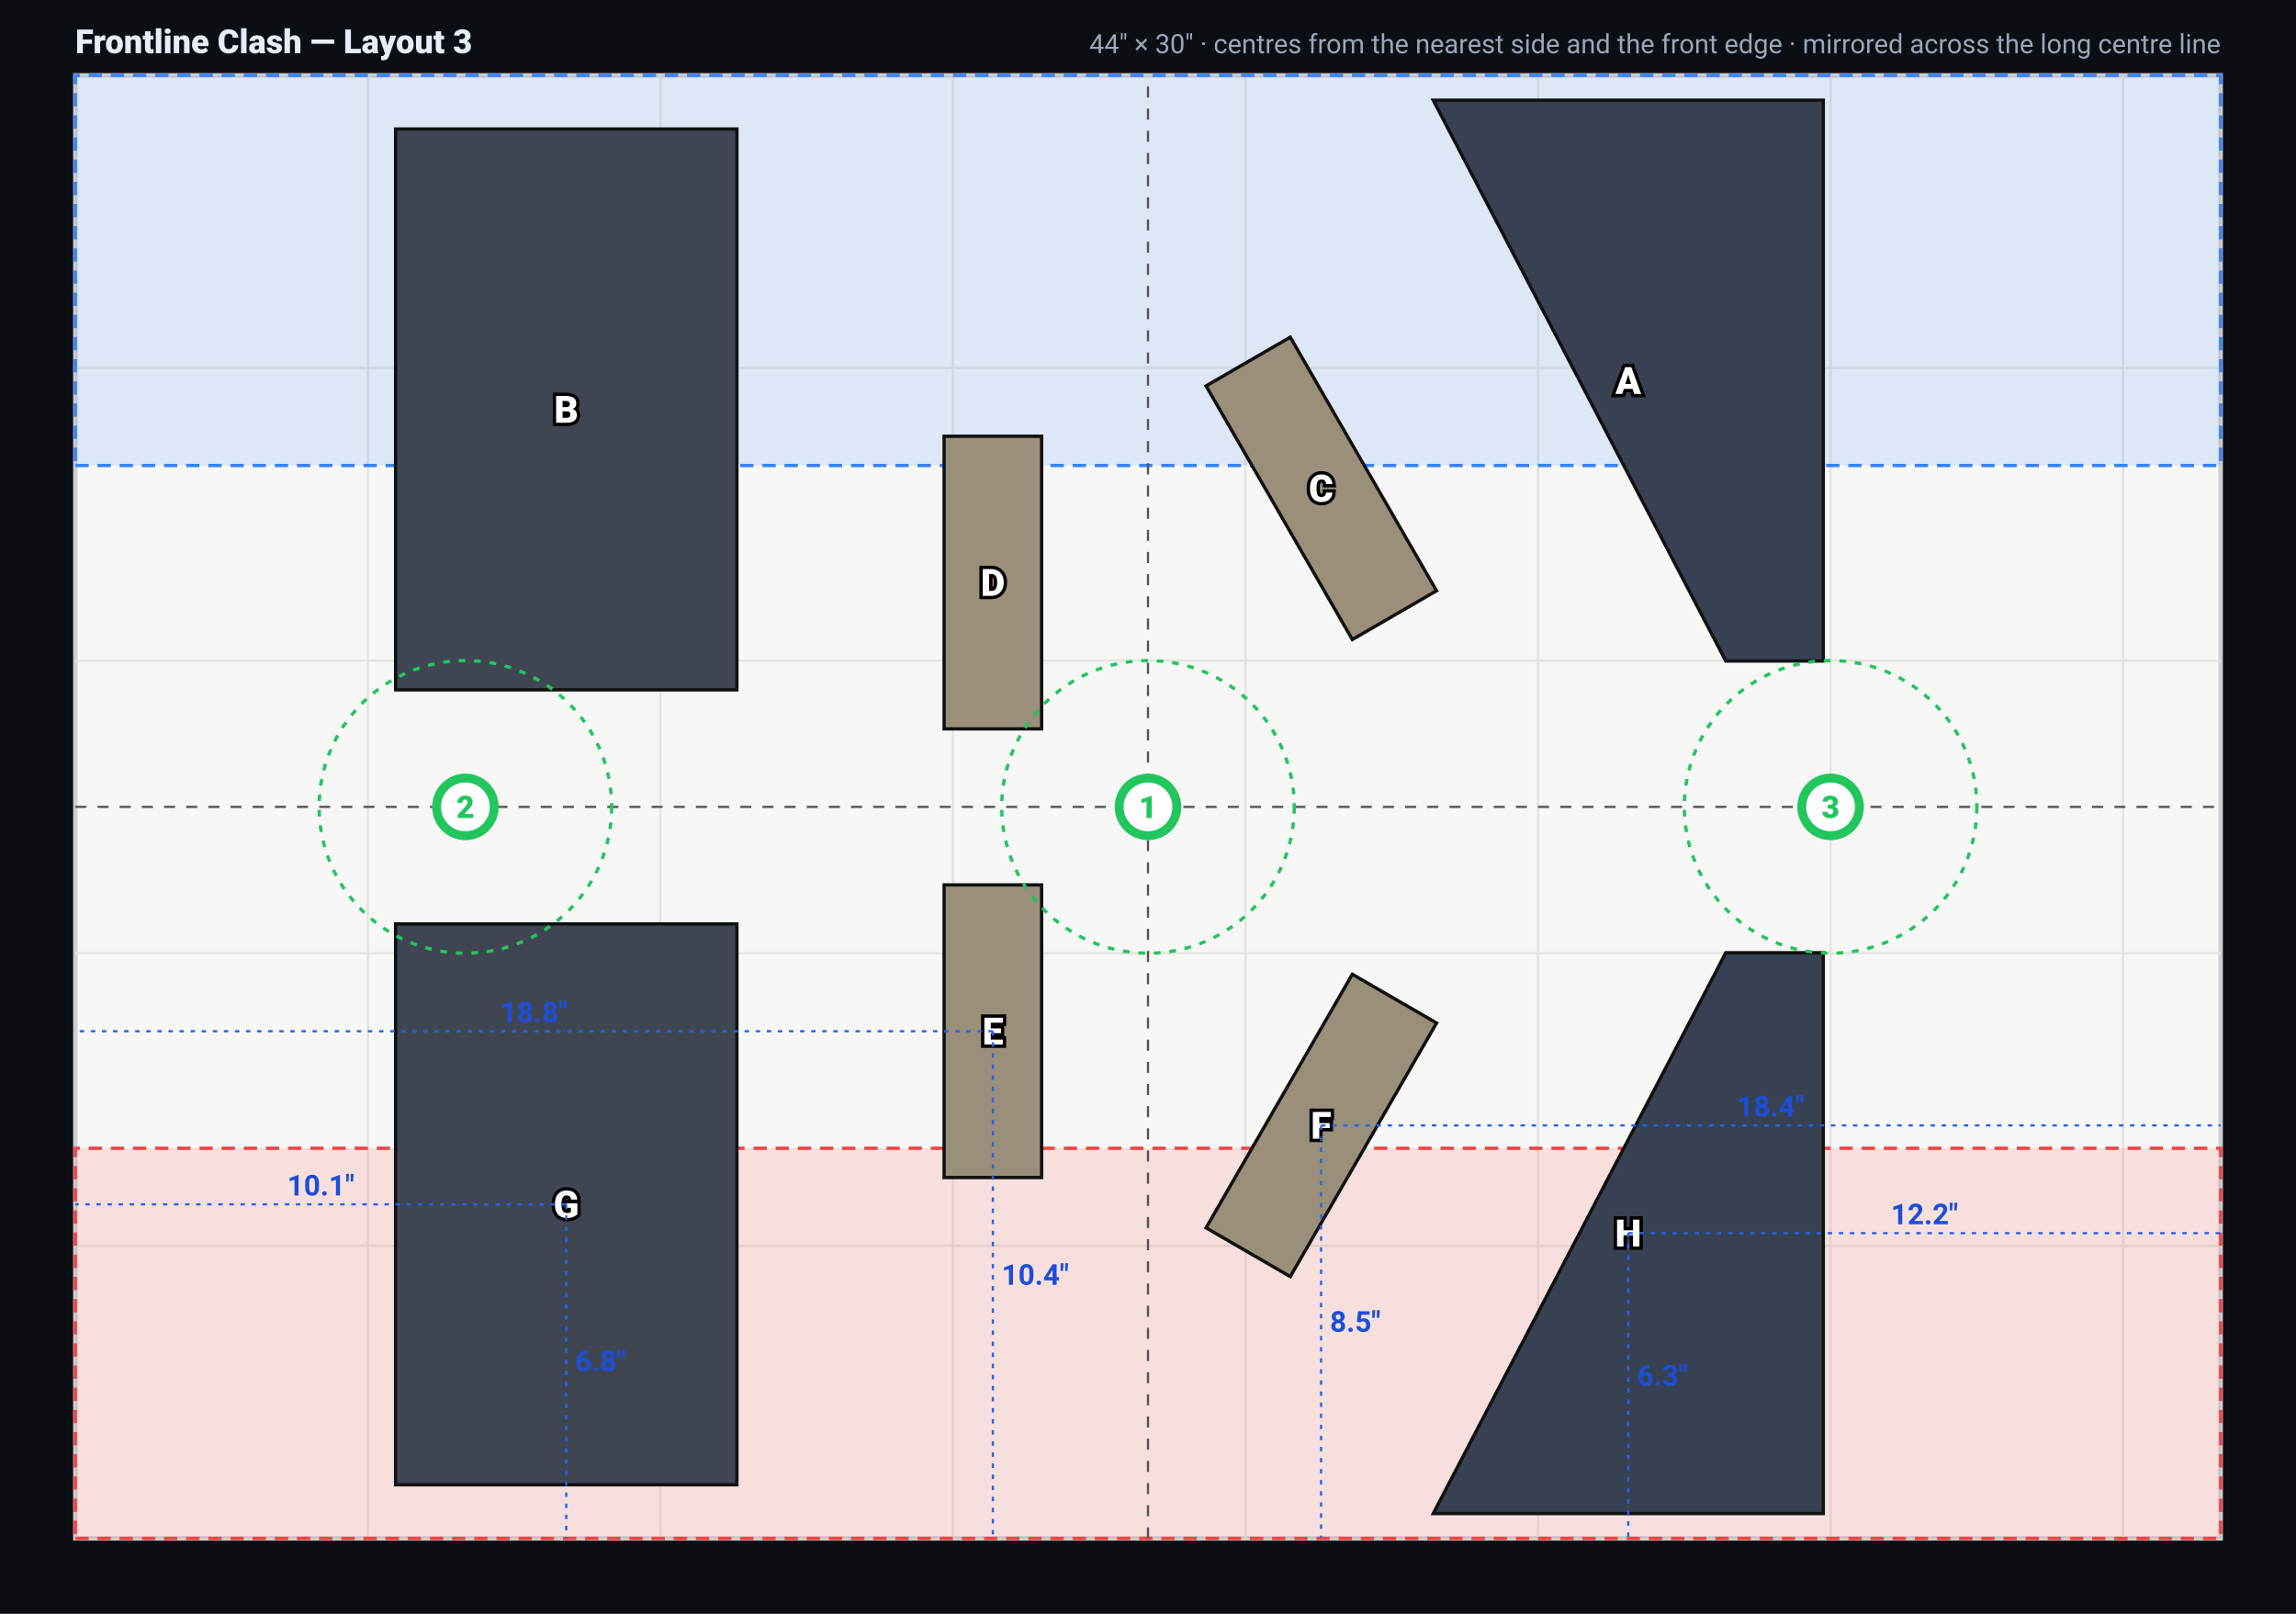
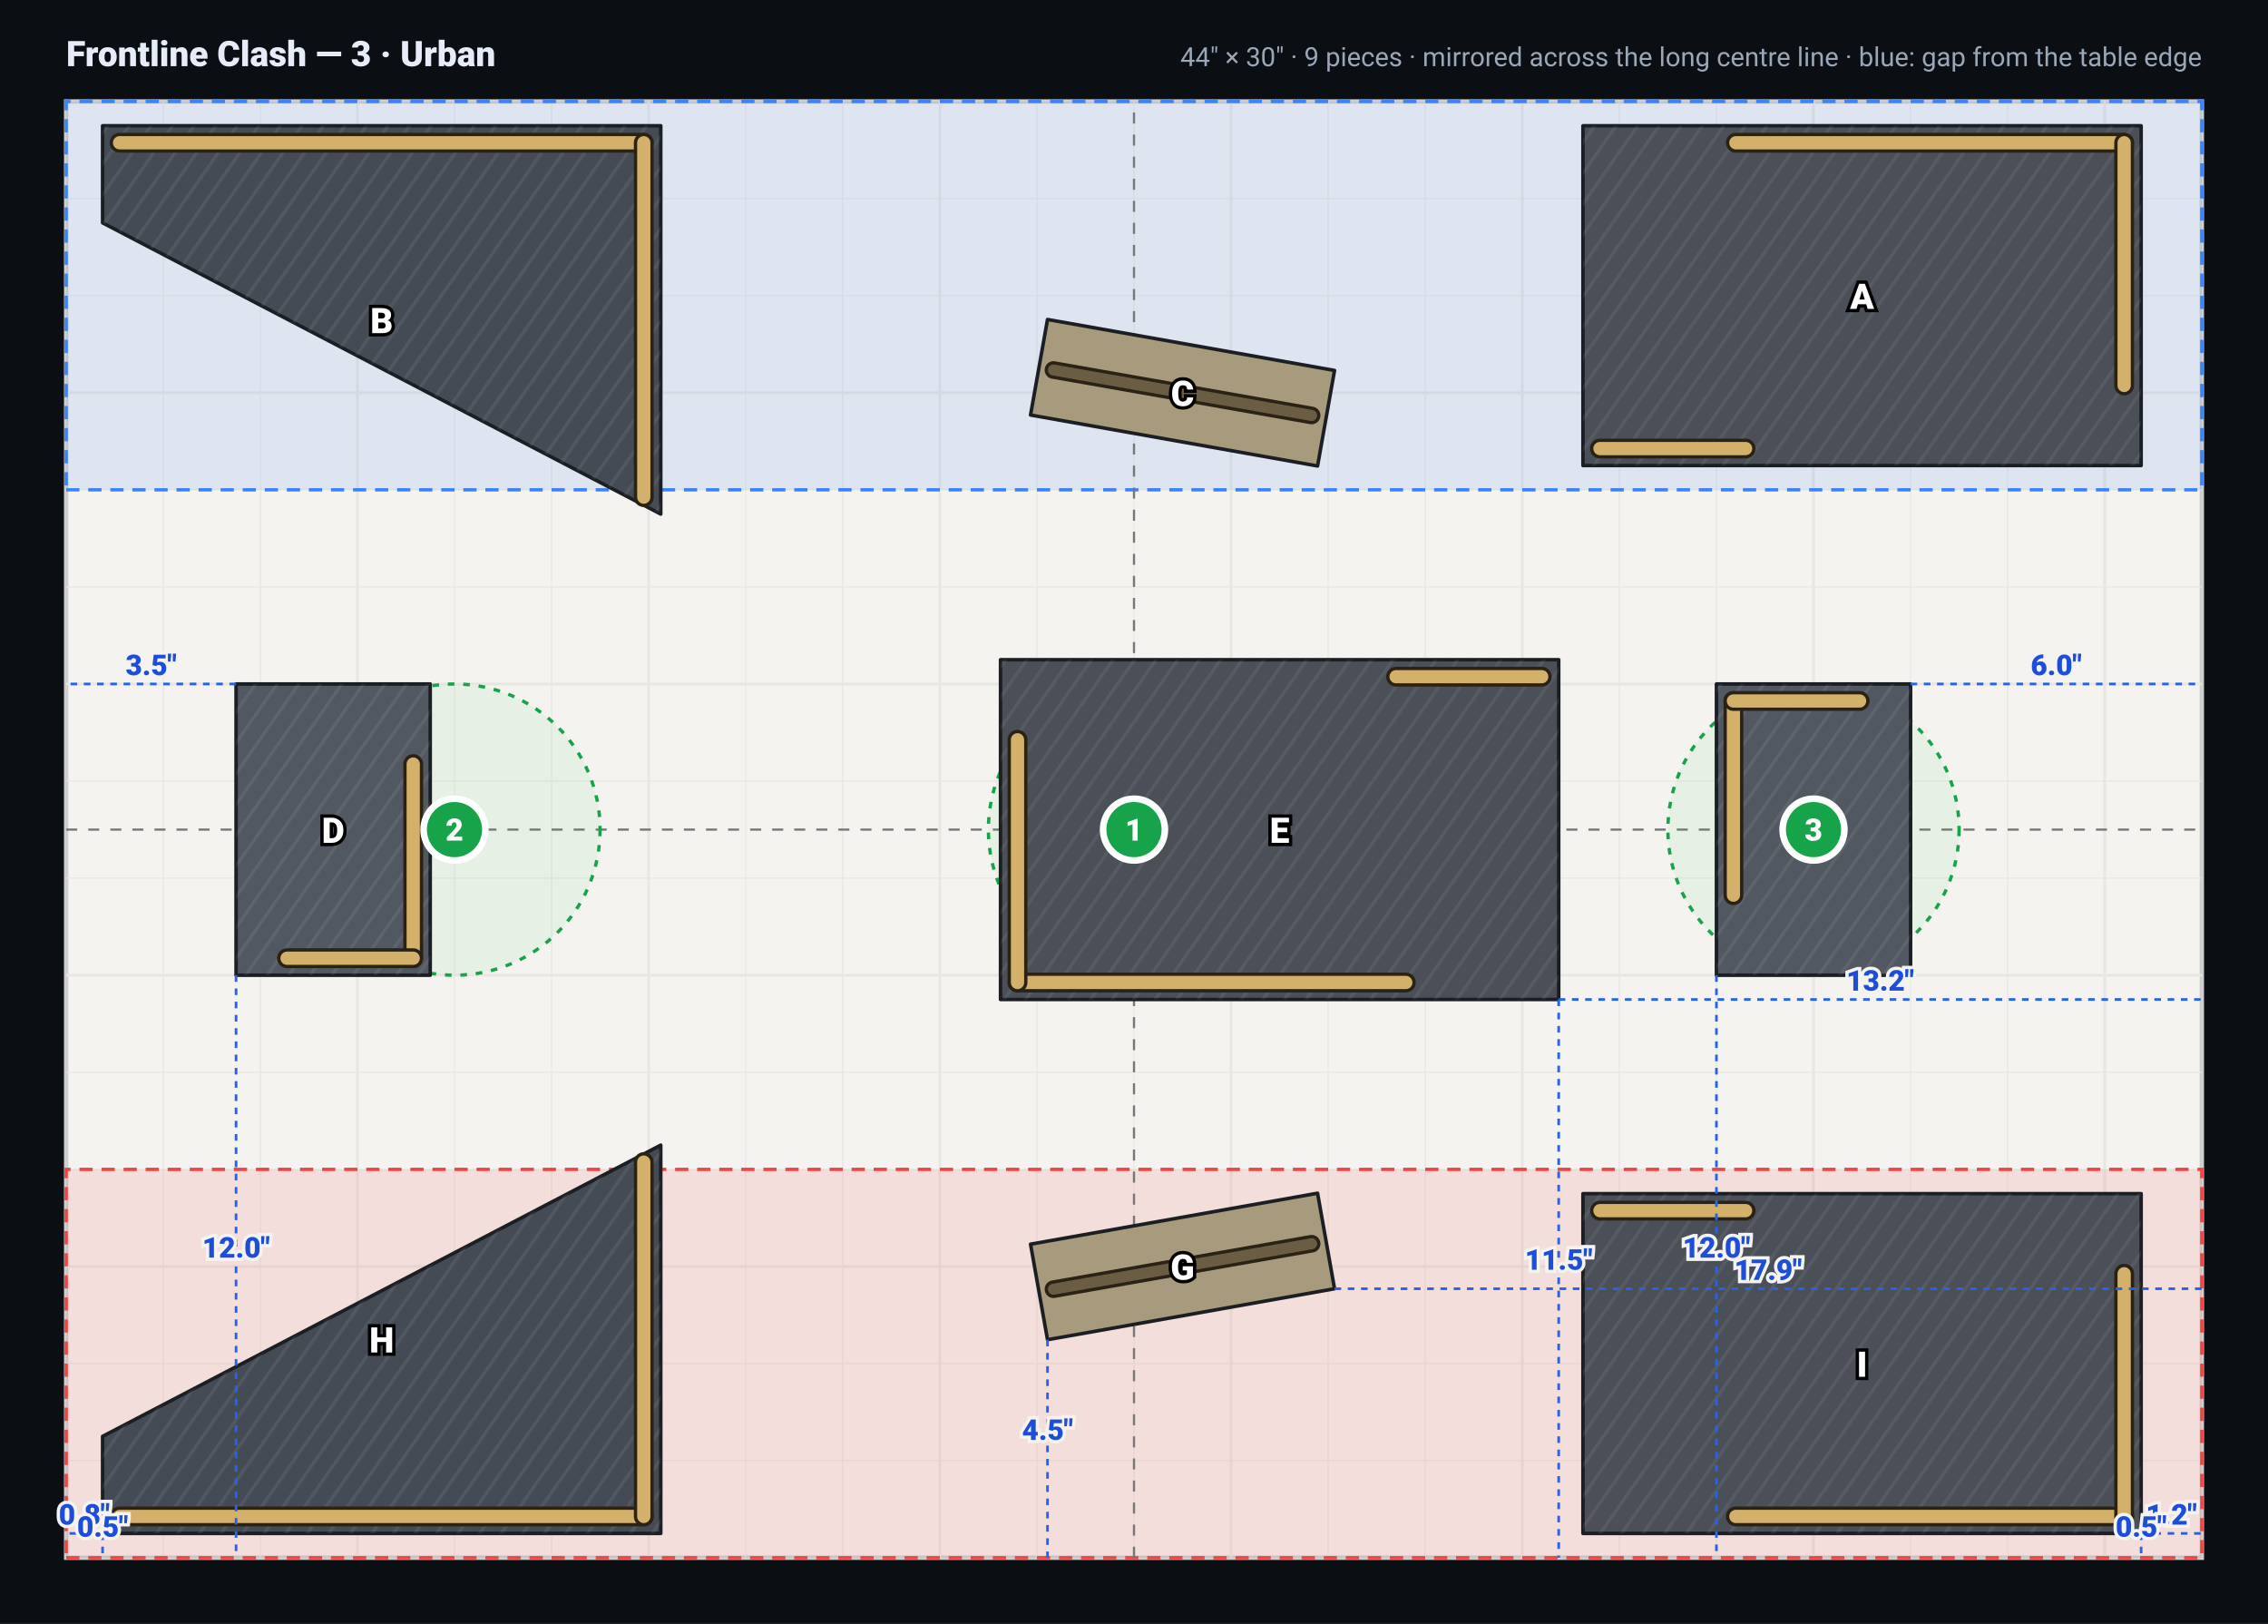
- <svg xmlns="http://www.w3.org/2000/svg" viewBox="0 0 1036 728" role="img" aria-label="FC-3" font-family="-apple-system,Segoe UI,Roboto,sans-serif">
-   <rect x="0" y="0" width="1036" height="728" fill="#0b0f14" />
-   <rect x="34" y="34" width="968" height="660" fill="#f7f7f5" stroke="#cfcfcf" stroke-width="2" />
-   <line x1="166.0" y1="34" x2="166.0" y2="694" stroke="#e3e3e0" stroke-width="1" />
-   <line x1="298.0" y1="34" x2="298.0" y2="694" stroke="#e3e3e0" stroke-width="1" />
-   <line x1="430.0" y1="34" x2="430.0" y2="694" stroke="#e3e3e0" stroke-width="1" />
-   <line x1="562.0" y1="34" x2="562.0" y2="694" stroke="#e3e3e0" stroke-width="1" />
-   <line x1="694.0" y1="34" x2="694.0" y2="694" stroke="#e3e3e0" stroke-width="1" />
-   <line x1="826.0" y1="34" x2="826.0" y2="694" stroke="#e3e3e0" stroke-width="1" />
-   <line x1="958.0" y1="34" x2="958.0" y2="694" stroke="#e3e3e0" stroke-width="1" />
-   <line x1="34" y1="562.0" x2="1002" y2="562.0" stroke="#e3e3e0" stroke-width="1" />
-   <line x1="34" y1="430.0" x2="1002" y2="430.0" stroke="#e3e3e0" stroke-width="1" />
-   <line x1="34" y1="298.0" x2="1002" y2="298.0" stroke="#e3e3e0" stroke-width="1" />
-   <line x1="34" y1="166.0" x2="1002" y2="166.0" stroke="#e3e3e0" stroke-width="1" />
-   <polygon points="34.0,694.0 1002.0,694.0 1002.0,518.0 34.0,518.0" fill="rgba(239,68,68,0.13)" stroke="#ef4444" stroke-dasharray="6 4" stroke-width="1.5" />
-   <polygon points="34.0,210.0 1002.0,210.0 1002.0,34.0 34.0,34.0" fill="rgba(59,130,246,0.13)" stroke="#3b82f6" stroke-dasharray="6 4" stroke-width="1.5" />
-   <line x1="34.0" y1="364.0" x2="1002.0" y2="364.0" stroke="#555" stroke-dasharray="5 5" stroke-width="1" />
-   <line x1="518.0" y1="694.0" x2="518.0" y2="34.0" stroke="#555" stroke-dasharray="5 5" stroke-width="1" />
-   <polygon points="822.7,298.2 822.7,45.2 646.7,45.2 778.7,298.2" fill="#374151" stroke="#111" stroke-width="1.5" />
-   <text x="734.7" y="177.7" text-anchor="middle" font-size="17" font-weight="800" fill="#fff" stroke="#000" stroke-width="3" paint-order="stroke">A</text>
-   <polygon points="332.5,58.2 178.5,58.2 178.5,311.2 332.5,311.2" fill="#3f4652" stroke="#111" stroke-width="1.5" />
-   <text x="255.5" y="190.7" text-anchor="middle" font-size="17" font-weight="800" fill="#fff" stroke="#000" stroke-width="3" paint-order="stroke">B</text>
-   <polygon points="648.2,266.5 610.2,288.5 544.2,174.1 582.2,152.1" fill="#9a8f7a" stroke="#111" stroke-width="1.5" />
-   <text x="596.1" y="226.3" text-anchor="middle" font-size="17" font-weight="800" fill="#fff" stroke="#000" stroke-width="3" paint-order="stroke">C</text>
-   <polygon points="470.0,196.8 426.0,196.8 426.0,328.8 470.0,328.8" fill="#9a8f7a" stroke="#111" stroke-width="1.5" />
-   <text x="448.0" y="268.8" text-anchor="middle" font-size="17" font-weight="800" fill="#fff" stroke="#000" stroke-width="3" paint-order="stroke">D</text>
-   <polygon points="470.0,531.2 426.0,531.2 426.0,399.2 470.0,399.2" fill="#9a8f7a" stroke="#111" stroke-width="1.5" />
-   <text x="448.0" y="471.2" text-anchor="middle" font-size="17" font-weight="800" fill="#fff" stroke="#000" stroke-width="3" paint-order="stroke">E</text>
-   <polygon points="648.2,461.5 610.2,439.5 544.2,553.9 582.2,575.9" fill="#9a8f7a" stroke="#111" stroke-width="1.5" />
-   <text x="596.1" y="513.7" text-anchor="middle" font-size="17" font-weight="800" fill="#fff" stroke="#000" stroke-width="3" paint-order="stroke">F</text>
-   <polygon points="332.5,669.8 178.5,669.8 178.5,416.8 332.5,416.8" fill="#3f4652" stroke="#111" stroke-width="1.5" />
-   <text x="255.5" y="549.3" text-anchor="middle" font-size="17" font-weight="800" fill="#fff" stroke="#000" stroke-width="3" paint-order="stroke">G</text>
-   <polygon points="822.7,429.8 822.7,682.8 646.7,682.8 778.7,429.8" fill="#374151" stroke="#111" stroke-width="1.5" />
-   <text x="734.7" y="562.3" text-anchor="middle" font-size="17" font-weight="800" fill="#fff" stroke="#000" stroke-width="3" paint-order="stroke">H</text>
-   <circle cx="518.0" cy="364.0" r="66.0" fill="none" stroke="#22c55e" stroke-width="1.5" stroke-dasharray="3 4" />
-   <circle cx="518.0" cy="364.0" r="13" fill="#fff" stroke="#22c55e" stroke-width="4" />
-   <text x="518.0" y="369.0" text-anchor="middle" font-size="14" font-weight="800" fill="#22c55e">1</text>
-   <circle cx="210.0" cy="364.0" r="66.0" fill="none" stroke="#22c55e" stroke-width="1.5" stroke-dasharray="3 4" />
-   <circle cx="210.0" cy="364.0" r="13" fill="#fff" stroke="#22c55e" stroke-width="4" />
-   <text x="210.0" y="369.0" text-anchor="middle" font-size="14" font-weight="800" fill="#22c55e">2</text>
-   <circle cx="826.0" cy="364.0" r="66.0" fill="none" stroke="#22c55e" stroke-width="1.5" stroke-dasharray="3 4" />
-   <circle cx="826.0" cy="364.0" r="13" fill="#fff" stroke="#22c55e" stroke-width="4" />
-   <text x="826.0" y="369.0" text-anchor="middle" font-size="14" font-weight="800" fill="#22c55e">3</text>
-   <line x1="448.0" y1="465.2" x2="34.0" y2="465.2" stroke="#2563eb" stroke-width="1" stroke-dasharray="2 3" />
-   <line x1="448.0" y1="465.2" x2="448.0" y2="694.0" stroke="#2563eb" stroke-width="1" stroke-dasharray="2 3" />
-   <text x="241.0" y="461.2" text-anchor="middle" font-size="13" font-weight="700" fill="#1d4ed8">18.8"</text>
-   <text x="452.0" y="579.6" font-size="13" font-weight="700" fill="#1d4ed8">10.4"</text>
-   <line x1="596.1" y1="507.7" x2="1002.0" y2="507.7" stroke="#2563eb" stroke-width="1" stroke-dasharray="2 3" />
-   <line x1="596.1" y1="507.7" x2="596.1" y2="694.0" stroke="#2563eb" stroke-width="1" stroke-dasharray="2 3" />
-   <text x="799.0" y="503.7" text-anchor="middle" font-size="13" font-weight="700" fill="#1d4ed8">18.4"</text>
-   <text x="600.1" y="600.8" font-size="13" font-weight="700" fill="#1d4ed8">8.5"</text>
-   <line x1="255.5" y1="543.3" x2="34.0" y2="543.3" stroke="#2563eb" stroke-width="1" stroke-dasharray="2 3" />
-   <line x1="255.5" y1="543.3" x2="255.5" y2="694.0" stroke="#2563eb" stroke-width="1" stroke-dasharray="2 3" />
-   <text x="144.8" y="539.3" text-anchor="middle" font-size="13" font-weight="700" fill="#1d4ed8">10.1"</text>
-   <text x="259.5" y="618.6" font-size="13" font-weight="700" fill="#1d4ed8">6.8"</text>
-   <line x1="734.7" y1="556.3" x2="1002.0" y2="556.3" stroke="#2563eb" stroke-width="1" stroke-dasharray="2 3" />
-   <line x1="734.7" y1="556.3" x2="734.7" y2="694.0" stroke="#2563eb" stroke-width="1" stroke-dasharray="2 3" />
-   <text x="868.4" y="552.3" text-anchor="middle" font-size="13" font-weight="700" fill="#1d4ed8">12.2"</text>
-   <text x="738.7" y="625.1" font-size="13" font-weight="700" fill="#1d4ed8">6.3"</text>
-   <text x="34" y="24" font-size="15" font-weight="800" fill="#e6edf8">Frontline Clash — Layout 3</text>
-   <text x="1002" y="24" text-anchor="end" font-size="12" fill="#9aa7b8">44" × 30" · centres from the nearest side and the front edge · mirrored across the long centre line</text>
+ <svg xmlns="http://www.w3.org/2000/svg" viewBox="0 0 1028 736" role="img" aria-label="FC-3" font-family="-apple-system,Segoe UI,Roboto,sans-serif">
+   <defs>
+     <pattern id="rub" width="8" height="8" patternUnits="userSpaceOnUse" patternTransform="rotate(35)">
+       <rect width="8" height="8" fill="none" />
+       <line x1="0" y1="0" x2="0" y2="8" stroke="#ffffff" stroke-opacity="0.07" stroke-width="3" />
+     </pattern>
+   </defs>
+   <rect width="1028" height="736" fill="#0b0f14" />
+   <rect x="30" y="46" width="968" height="660" fill="#f4f3ef" stroke="#cfcfcf" stroke-width="2" />
+   <line x1="74.0" y1="46" x2="74.0" y2="706" stroke="#e7e6e1" stroke-width="0.5" />
+   <line x1="118.0" y1="46" x2="118.0" y2="706" stroke="#e7e6e1" stroke-width="0.5" />
+   <line x1="162.0" y1="46" x2="162.0" y2="706" stroke="#e7e6e1" stroke-width="1.2" />
+   <line x1="206.0" y1="46" x2="206.0" y2="706" stroke="#e7e6e1" stroke-width="0.5" />
+   <line x1="250.0" y1="46" x2="250.0" y2="706" stroke="#e7e6e1" stroke-width="0.5" />
+   <line x1="294.0" y1="46" x2="294.0" y2="706" stroke="#e7e6e1" stroke-width="1.2" />
+   <line x1="338.0" y1="46" x2="338.0" y2="706" stroke="#e7e6e1" stroke-width="0.5" />
+   <line x1="382.0" y1="46" x2="382.0" y2="706" stroke="#e7e6e1" stroke-width="0.5" />
+   <line x1="426.0" y1="46" x2="426.0" y2="706" stroke="#e7e6e1" stroke-width="1.2" />
+   <line x1="470.0" y1="46" x2="470.0" y2="706" stroke="#e7e6e1" stroke-width="0.5" />
+   <line x1="514.0" y1="46" x2="514.0" y2="706" stroke="#e7e6e1" stroke-width="0.5" />
+   <line x1="558.0" y1="46" x2="558.0" y2="706" stroke="#e7e6e1" stroke-width="1.2" />
+   <line x1="602.0" y1="46" x2="602.0" y2="706" stroke="#e7e6e1" stroke-width="0.5" />
+   <line x1="646.0" y1="46" x2="646.0" y2="706" stroke="#e7e6e1" stroke-width="0.5" />
+   <line x1="690.0" y1="46" x2="690.0" y2="706" stroke="#e7e6e1" stroke-width="1.2" />
+   <line x1="734.0" y1="46" x2="734.0" y2="706" stroke="#e7e6e1" stroke-width="0.5" />
+   <line x1="778.0" y1="46" x2="778.0" y2="706" stroke="#e7e6e1" stroke-width="0.5" />
+   <line x1="822.0" y1="46" x2="822.0" y2="706" stroke="#e7e6e1" stroke-width="1.2" />
+   <line x1="866.0" y1="46" x2="866.0" y2="706" stroke="#e7e6e1" stroke-width="0.5" />
+   <line x1="910.0" y1="46" x2="910.0" y2="706" stroke="#e7e6e1" stroke-width="0.5" />
+   <line x1="954.0" y1="46" x2="954.0" y2="706" stroke="#e7e6e1" stroke-width="1.2" />
+   <line x1="30" y1="662.0" x2="998" y2="662.0" stroke="#e7e6e1" stroke-width="0.5" />
+   <line x1="30" y1="618.0" x2="998" y2="618.0" stroke="#e7e6e1" stroke-width="0.5" />
+   <line x1="30" y1="574.0" x2="998" y2="574.0" stroke="#e7e6e1" stroke-width="1.2" />
+   <line x1="30" y1="530.0" x2="998" y2="530.0" stroke="#e7e6e1" stroke-width="0.5" />
+   <line x1="30" y1="486.0" x2="998" y2="486.0" stroke="#e7e6e1" stroke-width="0.5" />
+   <line x1="30" y1="442.0" x2="998" y2="442.0" stroke="#e7e6e1" stroke-width="1.2" />
+   <line x1="30" y1="398.0" x2="998" y2="398.0" stroke="#e7e6e1" stroke-width="0.5" />
+   <line x1="30" y1="354.0" x2="998" y2="354.0" stroke="#e7e6e1" stroke-width="0.5" />
+   <line x1="30" y1="310.0" x2="998" y2="310.0" stroke="#e7e6e1" stroke-width="1.2" />
+   <line x1="30" y1="266.0" x2="998" y2="266.0" stroke="#e7e6e1" stroke-width="0.5" />
+   <line x1="30" y1="222.0" x2="998" y2="222.0" stroke="#e7e6e1" stroke-width="0.5" />
+   <line x1="30" y1="178.0" x2="998" y2="178.0" stroke="#e7e6e1" stroke-width="1.2" />
+   <line x1="30" y1="134.0" x2="998" y2="134.0" stroke="#e7e6e1" stroke-width="0.5" />
+   <line x1="30" y1="90.0" x2="998" y2="90.0" stroke="#e7e6e1" stroke-width="0.5" />
+   <polygon points="30.0,706.0 998.0,706.0 998.0,530.0 30.0,530.0" fill="rgba(239,68,68,0.12)" stroke="#ef4444" stroke-dasharray="6 4" stroke-width="1.5" />
+   <polygon points="30.0,222.0 998.0,222.0 998.0,46.0 30.0,46.0" fill="rgba(59,130,246,0.12)" stroke="#3b82f6" stroke-dasharray="6 4" stroke-width="1.5" />
+   <line x1="30.0" y1="376.0" x2="998.0" y2="376.0" stroke="#777" stroke-dasharray="5 5" stroke-width="1" />
+   <line x1="514.0" y1="706.0" x2="514.0" y2="46.0" stroke="#777" stroke-dasharray="5 5" stroke-width="1" />
+   <circle cx="514.0" cy="376.0" r="66.0" fill="rgba(34,197,94,0.07)" stroke="#16a34a" stroke-width="1.5" stroke-dasharray="3 4" />
+   <circle cx="206.0" cy="376.0" r="66.0" fill="rgba(34,197,94,0.07)" stroke="#16a34a" stroke-width="1.5" stroke-dasharray="3 4" />
+   <circle cx="822.0" cy="376.0" r="66.0" fill="rgba(34,197,94,0.07)" stroke="#16a34a" stroke-width="1.5" stroke-dasharray="3 4" />
+   <polygon points="970.5,57.0 970.5,211.0 717.5,211.0 717.5,57.0" fill="#4a4f58" stroke="#1b1f24" stroke-width="1.6" stroke-linejoin="round" />
+   <polygon points="970.5,57.0 970.5,211.0 717.5,211.0 717.5,57.0" fill="url(#rub)" />
+   <polyline points="962.8,64.7 786.8,64.7" fill="none" stroke="#2a2214" stroke-width="9" stroke-linecap="round" />
+   <polyline points="962.8,64.7 786.8,64.7" fill="none" stroke="#d4b16a" stroke-width="6" stroke-linecap="round" />
+   <polyline points="962.8,64.7 962.8,174.7" fill="none" stroke="#2a2214" stroke-width="9" stroke-linecap="round" />
+   <polyline points="962.8,64.7 962.8,174.7" fill="none" stroke="#d4b16a" stroke-width="6" stroke-linecap="round" />
+   <polyline points="791.2,203.3 725.2,203.3" fill="none" stroke="#2a2214" stroke-width="9" stroke-linecap="round" />
+   <polyline points="791.2,203.3 725.2,203.3" fill="none" stroke="#d4b16a" stroke-width="6" stroke-linecap="round" />
+   <text x="844.0" y="140.0" text-anchor="middle" font-size="16" font-weight="800" fill="#fff" stroke="#000" stroke-width="3" paint-order="stroke">A</text>
+   <polygon points="46.5,57.0 299.5,57.0 299.5,233.0 46.5,101.0" fill="#454b55" stroke="#1b1f24" stroke-width="1.6" stroke-linejoin="round" />
+   <polygon points="46.5,57.0 299.5,57.0 299.5,233.0 46.5,101.0" fill="url(#rub)" />
+   <polyline points="54.2,64.7 291.8,64.7" fill="none" stroke="#2a2214" stroke-width="9" stroke-linecap="round" />
+   <polyline points="54.2,64.7 291.8,64.7" fill="none" stroke="#d4b16a" stroke-width="6" stroke-linecap="round" />
+   <polyline points="291.8,64.7 291.8,225.3" fill="none" stroke="#2a2214" stroke-width="9" stroke-linecap="round" />
+   <polyline points="291.8,64.7 291.8,225.3" fill="none" stroke="#d4b16a" stroke-width="6" stroke-linecap="round" />
+   <text x="173.0" y="151.0" text-anchor="middle" font-size="16" font-weight="800" fill="#fff" stroke="#000" stroke-width="3" paint-order="stroke">B</text>
+   <polygon points="604.9,167.9 597.2,211.2 467.1,188.1 474.8,144.8" fill="#a89a7c" stroke="#1b1f24" stroke-width="1.6" stroke-linejoin="round" />
+   <polyline points="477.5,167.7 594.5,188.3" fill="none" stroke="#2a2214" stroke-width="8" stroke-linecap="round" />
+   <polyline points="477.5,167.7 594.5,188.3" fill="none" stroke="#6b5d43" stroke-width="5" stroke-linecap="round" />
+   <text x="536.0" y="184.0" text-anchor="middle" font-size="16" font-weight="800" fill="#fff" stroke="#000" stroke-width="3" paint-order="stroke">C</text>
+   <polygon points="195.0,310.0 107.0,310.0 107.0,442.0 195.0,442.0" fill="#525862" stroke="#1b1f24" stroke-width="1.6" stroke-linejoin="round" />
+   <polygon points="195.0,310.0 107.0,310.0 107.0,442.0 195.0,442.0" fill="url(#rub)" />
+   <polyline points="187.3,434.3 187.3,346.3" fill="none" stroke="#2a2214" stroke-width="9" stroke-linecap="round" />
+   <polyline points="187.3,434.3 187.3,346.3" fill="none" stroke="#d4b16a" stroke-width="6" stroke-linecap="round" />
+   <polyline points="187.3,434.3 130.1,434.3" fill="none" stroke="#2a2214" stroke-width="9" stroke-linecap="round" />
+   <polyline points="187.3,434.3 130.1,434.3" fill="none" stroke="#d4b16a" stroke-width="6" stroke-linecap="round" />
+   <text x="151.0" y="382.0" text-anchor="middle" font-size="16" font-weight="800" fill="#fff" stroke="#000" stroke-width="3" paint-order="stroke">D</text>
+   <polygon points="706.5,453.0 706.5,299.0 453.5,299.0 453.5,453.0" fill="#4a4f58" stroke="#1b1f24" stroke-width="1.6" stroke-linejoin="round" />
+   <polygon points="706.5,453.0 706.5,299.0 453.5,299.0 453.5,453.0" fill="url(#rub)" />
+   <polyline points="461.2,445.3 637.2,445.3" fill="none" stroke="#2a2214" stroke-width="9" stroke-linecap="round" />
+   <polyline points="461.2,445.3 637.2,445.3" fill="none" stroke="#d4b16a" stroke-width="6" stroke-linecap="round" />
+   <polyline points="461.2,445.3 461.2,335.3" fill="none" stroke="#2a2214" stroke-width="9" stroke-linecap="round" />
+   <polyline points="461.2,445.3 461.2,335.3" fill="none" stroke="#d4b16a" stroke-width="6" stroke-linecap="round" />
+   <polyline points="632.8,306.7 698.8,306.7" fill="none" stroke="#2a2214" stroke-width="9" stroke-linecap="round" />
+   <polyline points="632.8,306.7 698.8,306.7" fill="none" stroke="#d4b16a" stroke-width="6" stroke-linecap="round" />
+   <text x="580.0" y="382.0" text-anchor="middle" font-size="16" font-weight="800" fill="#fff" stroke="#000" stroke-width="3" paint-order="stroke">E</text>
+   <polygon points="866.0,310.0 778.0,310.0 778.0,442.0 866.0,442.0" fill="#525862" stroke="#1b1f24" stroke-width="1.6" stroke-linejoin="round" />
+   <polygon points="866.0,310.0 778.0,310.0 778.0,442.0 866.0,442.0" fill="url(#rub)" />
+   <polyline points="785.7,317.7 785.7,405.7" fill="none" stroke="#2a2214" stroke-width="9" stroke-linecap="round" />
+   <polyline points="785.7,317.7 785.7,405.7" fill="none" stroke="#d4b16a" stroke-width="6" stroke-linecap="round" />
+   <polyline points="785.7,317.7 842.9,317.7" fill="none" stroke="#2a2214" stroke-width="9" stroke-linecap="round" />
+   <polyline points="785.7,317.7 842.9,317.7" fill="none" stroke="#d4b16a" stroke-width="6" stroke-linecap="round" />
+   <text x="822.0" y="382.0" text-anchor="middle" font-size="16" font-weight="800" fill="#fff" stroke="#000" stroke-width="3" paint-order="stroke">F</text>
+   <polygon points="604.9,584.1 597.2,540.8 467.1,563.9 474.8,607.2" fill="#a89a7c" stroke="#1b1f24" stroke-width="1.6" stroke-linejoin="round" />
+   <polyline points="477.5,584.3 594.5,563.7" fill="none" stroke="#2a2214" stroke-width="8" stroke-linecap="round" />
+   <polyline points="477.5,584.3 594.5,563.7" fill="none" stroke="#6b5d43" stroke-width="5" stroke-linecap="round" />
+   <text x="536.0" y="580.0" text-anchor="middle" font-size="16" font-weight="800" fill="#fff" stroke="#000" stroke-width="3" paint-order="stroke">G</text>
+   <polygon points="46.5,695.0 299.5,695.0 299.5,519.0 46.5,651.0" fill="#454b55" stroke="#1b1f24" stroke-width="1.6" stroke-linejoin="round" />
+   <polygon points="46.5,695.0 299.5,695.0 299.5,519.0 46.5,651.0" fill="url(#rub)" />
+   <polyline points="54.2,687.3 291.8,687.3" fill="none" stroke="#2a2214" stroke-width="9" stroke-linecap="round" />
+   <polyline points="54.2,687.3 291.8,687.3" fill="none" stroke="#d4b16a" stroke-width="6" stroke-linecap="round" />
+   <polyline points="291.8,687.3 291.8,526.7" fill="none" stroke="#2a2214" stroke-width="9" stroke-linecap="round" />
+   <polyline points="291.8,687.3 291.8,526.7" fill="none" stroke="#d4b16a" stroke-width="6" stroke-linecap="round" />
+   <text x="173.0" y="613.0" text-anchor="middle" font-size="16" font-weight="800" fill="#fff" stroke="#000" stroke-width="3" paint-order="stroke">H</text>
+   <polygon points="970.5,695.0 970.5,541.0 717.5,541.0 717.5,695.0" fill="#4a4f58" stroke="#1b1f24" stroke-width="1.6" stroke-linejoin="round" />
+   <polygon points="970.5,695.0 970.5,541.0 717.5,541.0 717.5,695.0" fill="url(#rub)" />
+   <polyline points="962.8,687.3 786.8,687.3" fill="none" stroke="#2a2214" stroke-width="9" stroke-linecap="round" />
+   <polyline points="962.8,687.3 786.8,687.3" fill="none" stroke="#d4b16a" stroke-width="6" stroke-linecap="round" />
+   <polyline points="962.8,687.3 962.8,577.3" fill="none" stroke="#2a2214" stroke-width="9" stroke-linecap="round" />
+   <polyline points="962.8,687.3 962.8,577.3" fill="none" stroke="#d4b16a" stroke-width="6" stroke-linecap="round" />
+   <polyline points="791.2,548.7 725.2,548.7" fill="none" stroke="#2a2214" stroke-width="9" stroke-linecap="round" />
+   <polyline points="791.2,548.7 725.2,548.7" fill="none" stroke="#d4b16a" stroke-width="6" stroke-linecap="round" />
+   <text x="844.0" y="624.0" text-anchor="middle" font-size="16" font-weight="800" fill="#fff" stroke="#000" stroke-width="3" paint-order="stroke">I</text>
+   <circle cx="514.0" cy="376.0" r="14" fill="#16a34a" stroke="#fff" stroke-width="3" />
+   <text x="514.0" y="381.0" text-anchor="middle" font-size="14" font-weight="800" fill="#fff">1</text>
+   <circle cx="206.0" cy="376.0" r="14" fill="#16a34a" stroke="#fff" stroke-width="3" />
+   <text x="206.0" y="381.0" text-anchor="middle" font-size="14" font-weight="800" fill="#fff">2</text>
+   <circle cx="822.0" cy="376.0" r="14" fill="#16a34a" stroke="#fff" stroke-width="3" />
+   <text x="822.0" y="381.0" text-anchor="middle" font-size="14" font-weight="800" fill="#fff">3</text>
+   <line x1="107.0" y1="310.0" x2="30.0" y2="310.0" stroke="#2563eb" stroke-width="1.2" stroke-dasharray="3 3" />
+   <text x="68.5" y="306.0" text-anchor="middle" font-size="13" font-weight="800" fill="#1d4ed8" stroke="#f4f3ef" stroke-width="3" paint-order="stroke">3.5"</text>
+   <line x1="107.0" y1="442.0" x2="107.0" y2="706.0" stroke="#2563eb" stroke-width="1.2" stroke-dasharray="3 3" />
+   <text x="107.0" y="570.0" text-anchor="middle" font-size="13" font-weight="800" fill="#1d4ed8" stroke="#f4f3ef" stroke-width="3" paint-order="stroke">12.0"</text>
+   <line x1="706.5" y1="453.0" x2="998.0" y2="453.0" stroke="#2563eb" stroke-width="1.2" stroke-dasharray="3 3" />
+   <text x="852.2" y="449.0" text-anchor="middle" font-size="13" font-weight="800" fill="#1d4ed8" stroke="#f4f3ef" stroke-width="3" paint-order="stroke">13.2"</text>
+   <line x1="706.5" y1="453.0" x2="706.5" y2="706.0" stroke="#2563eb" stroke-width="1.2" stroke-dasharray="3 3" />
+   <text x="706.5" y="575.5" text-anchor="middle" font-size="13" font-weight="800" fill="#1d4ed8" stroke="#f4f3ef" stroke-width="3" paint-order="stroke">11.5"</text>
+   <line x1="866.0" y1="310.0" x2="998.0" y2="310.0" stroke="#2563eb" stroke-width="1.2" stroke-dasharray="3 3" />
+   <text x="932.0" y="306.0" text-anchor="middle" font-size="13" font-weight="800" fill="#1d4ed8" stroke="#f4f3ef" stroke-width="3" paint-order="stroke">6.0"</text>
+   <line x1="778.0" y1="442.0" x2="778.0" y2="706.0" stroke="#2563eb" stroke-width="1.2" stroke-dasharray="3 3" />
+   <text x="778.0" y="570.0" text-anchor="middle" font-size="13" font-weight="800" fill="#1d4ed8" stroke="#f4f3ef" stroke-width="3" paint-order="stroke">12.0"</text>
+   <line x1="604.9" y1="584.1" x2="998.0" y2="584.1" stroke="#2563eb" stroke-width="1.2" stroke-dasharray="3 3" />
+   <text x="801.4" y="580.1" text-anchor="middle" font-size="13" font-weight="800" fill="#1d4ed8" stroke="#f4f3ef" stroke-width="3" paint-order="stroke">17.9"</text>
+   <line x1="474.8" y1="607.2" x2="474.8" y2="706.0" stroke="#2563eb" stroke-width="1.2" stroke-dasharray="3 3" />
+   <text x="474.8" y="652.6" text-anchor="middle" font-size="13" font-weight="800" fill="#1d4ed8" stroke="#f4f3ef" stroke-width="3" paint-order="stroke">4.5"</text>
+   <line x1="46.5" y1="695.0" x2="30.0" y2="695.0" stroke="#2563eb" stroke-width="1.2" stroke-dasharray="3 3" />
+   <text x="38.2" y="691.0" text-anchor="middle" font-size="13" font-weight="800" fill="#1d4ed8" stroke="#f4f3ef" stroke-width="3" paint-order="stroke">0.8"</text>
+   <line x1="46.5" y1="695.0" x2="46.5" y2="706.0" stroke="#2563eb" stroke-width="1.2" stroke-dasharray="3 3" />
+   <text x="46.5" y="696.5" text-anchor="middle" font-size="13" font-weight="800" fill="#1d4ed8" stroke="#f4f3ef" stroke-width="3" paint-order="stroke">0.5"</text>
+   <line x1="970.5" y1="695.0" x2="998.0" y2="695.0" stroke="#2563eb" stroke-width="1.2" stroke-dasharray="3 3" />
+   <text x="984.2" y="691.0" text-anchor="middle" font-size="13" font-weight="800" fill="#1d4ed8" stroke="#f4f3ef" stroke-width="3" paint-order="stroke">1.2"</text>
+   <line x1="970.5" y1="695.0" x2="970.5" y2="706.0" stroke="#2563eb" stroke-width="1.2" stroke-dasharray="3 3" />
+   <text x="970.5" y="696.5" text-anchor="middle" font-size="13" font-weight="800" fill="#1d4ed8" stroke="#f4f3ef" stroke-width="3" paint-order="stroke">0.5"</text>
+   <text x="30" y="30" font-size="16" font-weight="800" fill="#e6edf8">Frontline Clash — 3 · Urban</text>
+   <text x="998" y="30" text-anchor="end" font-size="12" fill="#9aa7b8">44" × 30" · 9 pieces · mirrored across the long centre line · blue: gap from the table edge</text>
</svg>
